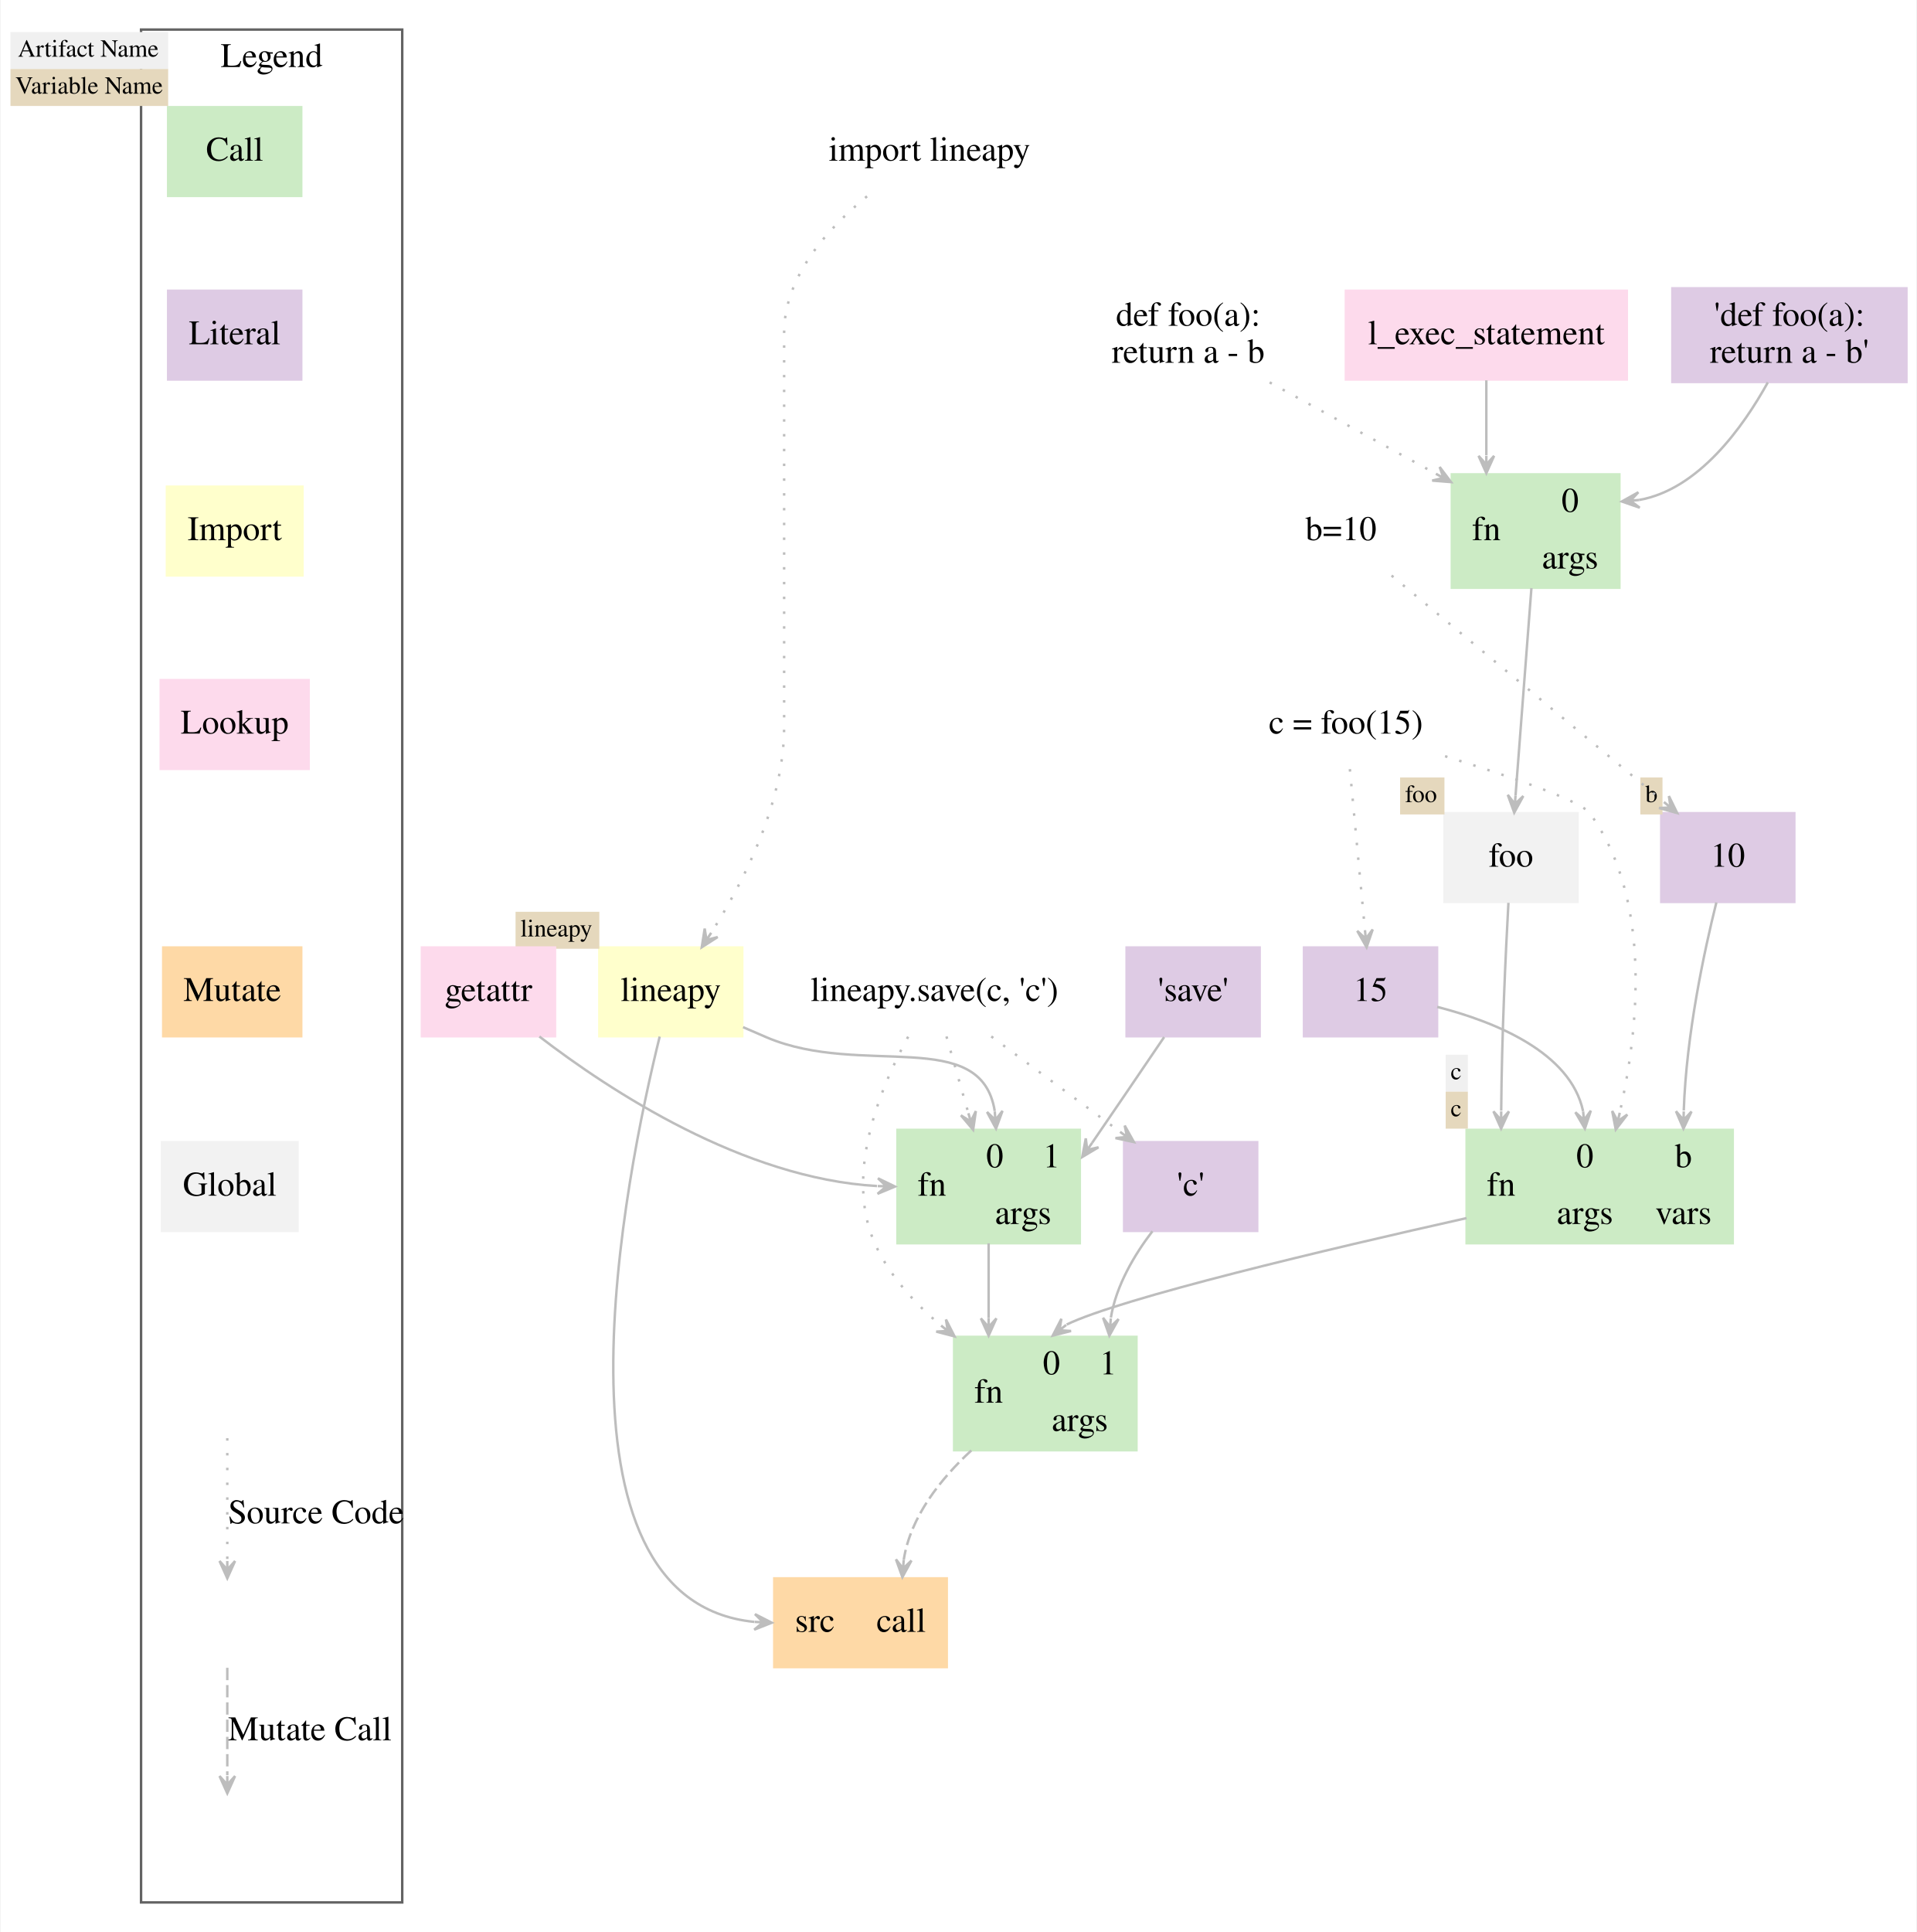
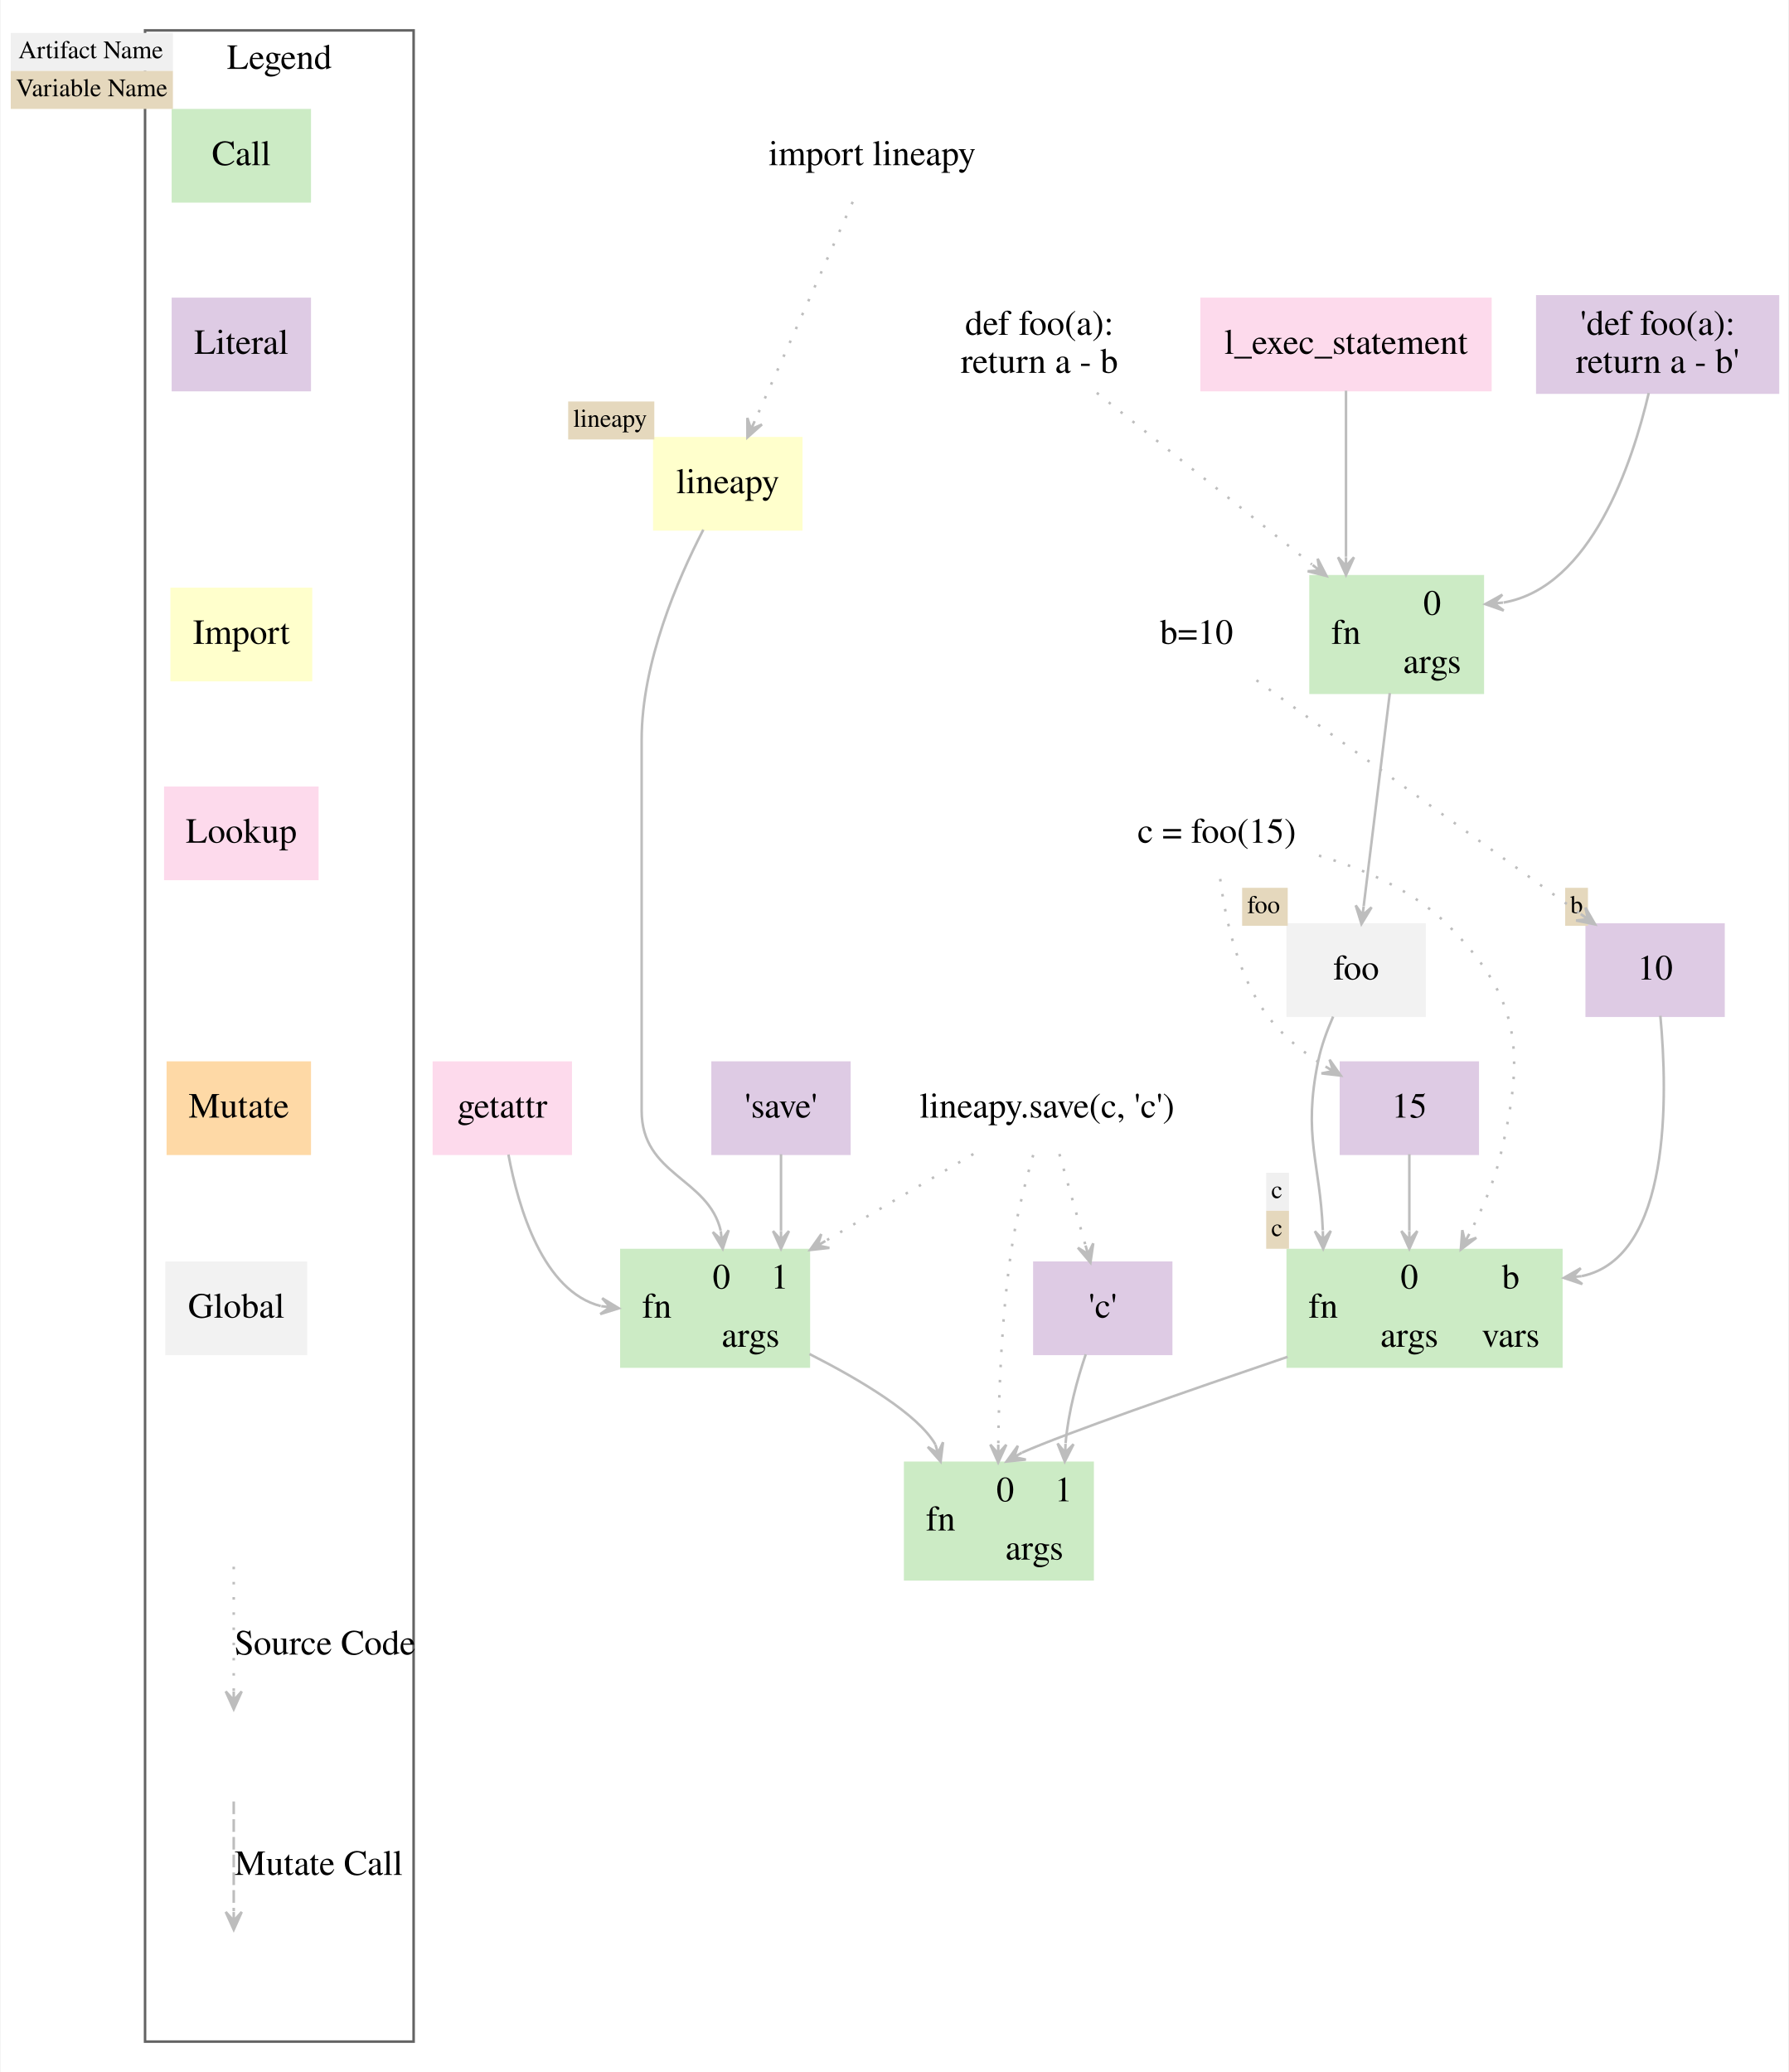
- <svg xmlns="http://www.w3.org/2000/svg" width="778pt" height="784pt" viewBox="0.00 0.00 777.50 784.00">
-   <g id="graph0" class="graph" transform="scale(1 1) rotate(0) translate(4 780)">
-     <polygon fill="white" stroke="transparent" points="-4,4 -4,-780 773.5,-780 773.5,4 -4,4" />
+ <svg xmlns="http://www.w3.org/2000/svg" width="706pt" height="818pt" viewBox="0.00 0.00 705.50 818.00">
+   <g id="graph0" class="graph" transform="scale(1 1) rotate(0) translate(4 814)">
+     <polygon fill="white" stroke="transparent" points="-4,4 -4,-814 701.5,-814 701.5,4 -4,4" />
    <g id="clust1" class="cluster">
-       <polygon fill="none" stroke="#636363" points="53,-8 53,-768 159,-768 159,-8 53,-8" />
-       <text text-anchor="middle" x="106" y="-752.8" font-family="Times,serif" font-size="14.00">Legend</text>
+       <polygon fill="none" stroke="#636363" points="53,-8 53,-802 159,-802 159,-8 53,-8" />
+       <text text-anchor="middle" x="106" y="-786.8" font-family="Times,serif" font-size="14.00">Legend</text>
    </g>
    <g id="node1" class="node">
-       <polygon fill="#ccebc5" stroke="#ccebc5" points="64,-700.5 64,-736.5 118,-736.5 118,-700.5 64,-700.5" />
-       <text text-anchor="middle" x="91" y="-714.8" font-family="Times,serif" font-size="14.00">Call</text>
-       <polygon fill="#f0f0f0" stroke="transparent" points="0,-752 0,-767 64,-767 64,-752 0,-752" />
-       <text text-anchor="start" x="3" y="-757" font-family="Times,serif" font-size="10.00">Artifact Name</text>
-       <polygon fill="#e5d8bd" stroke="transparent" points="0,-737 0,-752 64,-752 64,-737 0,-737" />
-       <text text-anchor="start" x="2" y="-742" font-family="Times,serif" font-size="10.00">Variable Name</text>
+       <polygon fill="#ccebc5" stroke="#ccebc5" points="64,-734.5 64,-770.5 118,-770.5 118,-734.5 64,-734.5" />
+       <text text-anchor="middle" x="91" y="-748.8" font-family="Times,serif" font-size="14.00">Call</text>
+       <polygon fill="#f0f0f0" stroke="transparent" points="0,-786 0,-801 64,-801 64,-786 0,-786" />
+       <text text-anchor="start" x="3" y="-791" font-family="Times,serif" font-size="10.00">Artifact Name</text>
+       <polygon fill="#e5d8bd" stroke="transparent" points="0,-771 0,-786 64,-786 64,-771 0,-771" />
+       <text text-anchor="start" x="2" y="-776" font-family="Times,serif" font-size="10.00">Variable Name</text>
    </g>
    <g id="node2" class="node">
-       <polygon fill="#decbe4" stroke="#decbe4" points="118,-662 64,-662 64,-626 118,-626 118,-662" />
-       <text text-anchor="middle" x="91" y="-640.3" font-family="Times,serif" font-size="14.00">Literal</text>
+       <polygon fill="#decbe4" stroke="#decbe4" points="118,-696 64,-696 64,-660 118,-660 118,-696" />
+       <text text-anchor="middle" x="91" y="-674.3" font-family="Times,serif" font-size="14.00">Literal</text>
    </g>
    <g id="node3" class="node">
-       <polygon fill="#ffffcc" stroke="#ffffcc" points="118.5,-582.5 63.5,-582.5 63.5,-546.5 118.5,-546.5 118.5,-582.5" />
-       <text text-anchor="middle" x="91" y="-560.8" font-family="Times,serif" font-size="14.00">Import</text>
+       <polygon fill="#ffffcc" stroke="#ffffcc" points="118.5,-581.5 63.5,-581.5 63.5,-545.5 118.5,-545.5 118.5,-581.5" />
+       <text text-anchor="middle" x="91" y="-559.8" font-family="Times,serif" font-size="14.00">Import</text>
    </g>
    <g id="node4" class="node">
-       <polygon fill="#fddaec" stroke="#fddaec" points="121,-504 61,-504 61,-468 121,-468 121,-504" />
-       <text text-anchor="middle" x="91" y="-482.3" font-family="Times,serif" font-size="14.00">Lookup</text>
+       <polygon fill="#fddaec" stroke="#fddaec" points="121,-503 61,-503 61,-467 121,-467 121,-503" />
+       <text text-anchor="middle" x="91" y="-481.3" font-family="Times,serif" font-size="14.00">Lookup</text>
    </g>
    <g id="node5" class="node">
-       <polygon fill="#fed9a6" stroke="#fed9a6" points="62,-359.5 62,-395.5 118,-395.5 118,-359.5 62,-359.5" />
-       <text text-anchor="middle" x="90" y="-373.8" font-family="Times,serif" font-size="14.00">Mutate</text>
+       <polygon fill="#fed9a6" stroke="#fed9a6" points="62,-358.5 62,-394.5 118,-394.5 118,-358.5 62,-358.5" />
+       <text text-anchor="middle" x="90" y="-372.8" font-family="Times,serif" font-size="14.00">Mutate</text>
    </g>
    <g id="node6" class="node">
-       <polygon fill="#f2f2f2" stroke="#f2f2f2" points="116.5,-316.5 61.5,-316.5 61.5,-280.5 116.5,-280.5 116.5,-316.5" />
-       <text text-anchor="middle" x="89" y="-294.8" font-family="Times,serif" font-size="14.00">Global</text>
+       <polygon fill="#f2f2f2" stroke="#f2f2f2" points="116.5,-315.5 61.5,-315.5 61.5,-279.5 116.5,-279.5 116.5,-315.5" />
+       <text text-anchor="middle" x="89" y="-293.8" font-family="Times,serif" font-size="14.00">Global</text>
    </g>
    <g id="edge7" class="edge">
-       <path fill="none" stroke="#bdbdbd" stroke-dasharray="1,5" d="M88,-196.38C88,-182.4 88,-162.47 88,-146.83" />
-       <polygon fill="#bdbdbd" stroke="#bdbdbd" points="88,-139.54 91.15,-146.54 88,-143.04 88,-146.54 88,-146.54 88,-146.54 88,-143.04 84.85,-146.54 88,-139.54 88,-139.54" />
-       <text text-anchor="middle" x="124" y="-161.8" font-family="Times,serif" font-size="14.00">Source Code</text>
+       <path fill="none" stroke="#bdbdbd" stroke-dasharray="1,5" d="M88,-195.48C88,-181.66 88,-162 88,-146.49" />
+       <polygon fill="#bdbdbd" stroke="#bdbdbd" points="88,-139.25 91.15,-146.25 88,-142.75 88,-146.25 88,-146.25 88,-146.25 88,-142.75 84.85,-146.25 88,-139.25 88,-139.25" />
+       <text text-anchor="middle" x="124" y="-160.8" font-family="Times,serif" font-size="14.00">Source Code</text>
    </g>
    <g id="edge8" class="edge">
-       <path fill="none" stroke="#bdbdbd" stroke-dasharray="5,2" d="M88,-103.2C88,-90.68 88,-73.59 88,-59.65" />
-       <polygon fill="#bdbdbd" stroke="#bdbdbd" points="88,-52.28 91.15,-59.28 88,-55.78 88,-59.28 88,-59.28 88,-59.28 88,-55.78 84.85,-59.28 88,-52.28 88,-52.28" />
+       <path fill="none" stroke="#bdbdbd" stroke-dasharray="5,2" d="M88,-102.8C88,-90.36 88,-73.36 88,-59.5" />
+       <polygon fill="#bdbdbd" stroke="#bdbdbd" points="88,-52.18 91.15,-59.18 88,-55.68 88,-59.18 88,-59.18 88,-59.18 88,-55.68 84.85,-59.18 88,-52.18 88,-52.18" />
      <text text-anchor="middle" x="121.5" y="-73.8" font-family="Times,serif" font-size="14.00">Mutate Call</text>
    </g>
    <g id="node10" class="node">
-       <polygon fill="#ffffcc" stroke="#ffffcc" points="297,-395.5 239,-395.5 239,-359.5 297,-359.5 297,-395.5" />
-       <text text-anchor="middle" x="268" y="-373.8" font-family="Times,serif" font-size="14.00">lineapy</text>
-       <polygon fill="#e5d8bd" stroke="transparent" points="205,-395 205,-410 239,-410 239,-395 205,-395" />
-       <text text-anchor="start" x="207" y="-400" font-family="Times,serif" font-size="10.00">lineapy</text>
+       <polygon fill="#ffffcc" stroke="#ffffcc" points="312,-641 254,-641 254,-605 312,-605 312,-641" />
+       <text text-anchor="middle" x="283" y="-619.3" font-family="Times,serif" font-size="14.00">lineapy</text>
+       <polygon fill="#e5d8bd" stroke="transparent" points="220,-640.5 220,-655.5 254,-655.5 254,-640.5 220,-640.5" />
+       <text text-anchor="start" x="222" y="-645.5" font-family="Times,serif" font-size="10.00">lineapy</text>
    </g>
    <g id="node21" class="node">
-       <polygon fill="#ccebc5" stroke="#ccebc5" points="360,-275.5 360,-321.5 434,-321.5 434,-275.5 360,-275.5" />
-       <text text-anchor="middle" x="374" y="-294.8" font-family="Times,serif" font-size="14.00">fn</text>
-       <polyline fill="none" stroke="#ccebc5" points="388,-275.5 388,-321.5 " />
-       <text text-anchor="middle" x="399.5" y="-306.3" font-family="Times,serif" font-size="14.00">0</text>
-       <polyline fill="none" stroke="#ccebc5" points="411,-298.5 411,-321.5 " />
-       <text text-anchor="middle" x="422.5" y="-306.3" font-family="Times,serif" font-size="14.00">1</text>
-       <polyline fill="none" stroke="#ccebc5" points="388,-298.5 434,-298.5 " />
-       <text text-anchor="middle" x="411" y="-283.3" font-family="Times,serif" font-size="14.00">args</text>
+       <polygon fill="#ccebc5" stroke="#ccebc5" points="241,-274.5 241,-320.5 315,-320.5 315,-274.5 241,-274.5" />
+       <text text-anchor="middle" x="255" y="-293.8" font-family="Times,serif" font-size="14.00">fn</text>
+       <polyline fill="none" stroke="#ccebc5" points="269,-274.5 269,-320.5 " />
+       <text text-anchor="middle" x="280.5" y="-305.3" font-family="Times,serif" font-size="14.00">0</text>
+       <polyline fill="none" stroke="#ccebc5" points="292,-297.5 292,-320.5 " />
+       <text text-anchor="middle" x="303.5" y="-305.3" font-family="Times,serif" font-size="14.00">1</text>
+       <polyline fill="none" stroke="#ccebc5" points="269,-297.5 315,-297.5 " />
+       <text text-anchor="middle" x="292" y="-282.3" font-family="Times,serif" font-size="14.00">args</text>
    </g>
    <g id="edge16" class="edge">
-       <path fill="none" stroke="#bdbdbd" d="M297.33,-363.18C300.58,-361.75 303.86,-360.33 307,-359 345.57,-342.68 393.94,-363.72 399.48,-329.13" />
-       <polygon fill="#bdbdbd" stroke="#bdbdbd" points="400,-322 402.63,-329.21 399.74,-325.49 399.49,-328.98 399.49,-328.98 399.49,-328.98 399.74,-325.49 396.35,-328.75 400,-322 400,-322" />
+       <path fill="none" stroke="#bdbdbd" d="M273.35,-604.9C263.3,-585.45 249,-552.44 249,-522 249,-522 249,-522 249,-375.5 249,-350.04 275.28,-349.04 280.21,-328.16" />
+       <polygon fill="#bdbdbd" stroke="#bdbdbd" points="281,-321 283.36,-328.3 280.62,-324.48 280.23,-327.96 280.23,-327.96 280.23,-327.96 280.62,-324.48 277.1,-327.61 281,-321 281,-321" />
+     </g>
+     <g id="node11" class="node">
+       <polygon fill="#fddaec" stroke="#fddaec" points="584,-696 470,-696 470,-660 584,-660 584,-696" />
+       <text text-anchor="middle" x="527" y="-674.3" font-family="Times,serif" font-size="14.00">l_exec_statement</text>
+     </g>
+     <g id="node14" class="node">
+       <polygon fill="#ccebc5" stroke="#ccebc5" points="513,-540.5 513,-586.5 581,-586.5 581,-540.5 513,-540.5" />
+       <text text-anchor="middle" x="527" y="-559.8" font-family="Times,serif" font-size="14.00">fn</text>
+       <polyline fill="none" stroke="#ccebc5" points="541,-540.5 541,-586.5 " />
+       <text text-anchor="middle" x="561" y="-571.3" font-family="Times,serif" font-size="14.00">0</text>
+       <polyline fill="none" stroke="#ccebc5" points="541,-563.5 581,-563.5 " />
+       <text text-anchor="middle" x="561" y="-548.3" font-family="Times,serif" font-size="14.00">args</text>
+     </g>
+     <g id="edge10" class="edge">
+       <path fill="none" stroke="#bdbdbd" d="M527,-659.75C527,-643.33 527,-617.71 527,-594.21" />
+       <polygon fill="#bdbdbd" stroke="#bdbdbd" points="527,-587 530.15,-594 527,-590.5 527,-594 527,-594 527,-594 527,-590.5 523.85,-594 527,-587 527,-587" />
+     </g>
+     <g id="node12" class="node">
+       <polygon fill="#decbe4" stroke="#decbe4" points="697.5,-697 602.5,-697 602.5,-659 697.5,-659 697.5,-697" />
+       <text text-anchor="middle" x="650" y="-681.8" font-family="Times,serif" font-size="14.00">'def foo(a):</text>
+       <text text-anchor="middle" x="650" y="-666.8" font-family="Times,serif" font-size="14.00">    return a - b'</text>
+     </g>
+     <g id="edge11" class="edge">
+       <path fill="none" stroke="#bdbdbd" d="M646.49,-658.85C640.09,-631.48 623.87,-582.17 589.19,-576.12" />
+       <polygon fill="#bdbdbd" stroke="#bdbdbd" points="582,-575.5 589.24,-572.96 585.49,-575.8 588.97,-576.1 588.97,-576.1 588.97,-576.1 585.49,-575.8 588.71,-579.24 582,-575.5 582,-575.5" />
+     </g>
+     <g id="node13" class="node">
+       <polygon fill="#f2f2f2" stroke="#f2f2f2" points="558,-449 504,-449 504,-413 558,-413 558,-449" />
+       <text text-anchor="middle" x="531" y="-427.3" font-family="Times,serif" font-size="14.00">foo</text>
+       <polygon fill="#e5d8bd" stroke="transparent" points="486,-448.5 486,-463.5 504,-463.5 504,-448.5 486,-448.5" />
+       <text text-anchor="start" x="488" y="-453.5" font-family="Times,serif" font-size="10.00">foo</text>
+     </g>
+     <g id="node17" class="node">
+       <polygon fill="#ccebc5" stroke="#ccebc5" points="504,-274.5 504,-320.5 612,-320.5 612,-274.5 504,-274.5" />
+       <text text-anchor="middle" x="518" y="-293.8" font-family="Times,serif" font-size="14.00">fn</text>
+       <polyline fill="none" stroke="#ccebc5" points="532,-274.5 532,-320.5 " />
+       <text text-anchor="middle" x="552" y="-305.3" font-family="Times,serif" font-size="14.00">0</text>
+       <polyline fill="none" stroke="#ccebc5" points="532,-297.5 572,-297.5 " />
+       <text text-anchor="middle" x="552" y="-282.3" font-family="Times,serif" font-size="14.00">args</text>
+       <polyline fill="none" stroke="#ccebc5" points="572,-274.5 572,-320.5 " />
+       <text text-anchor="middle" x="592" y="-305.3" font-family="Times,serif" font-size="14.00">b</text>
+       <polyline fill="none" stroke="#ccebc5" points="572,-297.5 612,-297.5 " />
+       <text text-anchor="middle" x="592" y="-282.3" font-family="Times,serif" font-size="14.00">vars</text>
+       <polygon fill="#f0f0f0" stroke="transparent" points="495.5,-336 495.5,-351 504.5,-351 504.5,-336 495.5,-336" />
+       <text text-anchor="start" x="497.5" y="-341" font-family="Times,serif" font-size="10.00">c</text>
+       <polygon fill="#e5d8bd" stroke="transparent" points="495.5,-321 495.5,-336 504.5,-336 504.5,-321 495.5,-321" />
+       <text text-anchor="start" x="497.5" y="-326" font-family="Times,serif" font-size="10.00">c</text>
+     </g>
+     <g id="edge12" class="edge">
+       <path fill="none" stroke="#bdbdbd" d="M521.92,-412.65C519.5,-407.15 517.22,-400.96 516,-395 509.9,-365.29 516.75,-355.43 517.85,-328.29" />
+       <polygon fill="#bdbdbd" stroke="#bdbdbd" points="518,-321 521.01,-328.06 517.93,-324.5 517.86,-328 517.86,-328 517.86,-328 517.93,-324.5 514.71,-327.94 518,-321 518,-321" />
+     </g>
+     <g id="edge9" class="edge">
+       <path fill="none" stroke="#bdbdbd" d="M544.29,-540.36C541.43,-517.03 536.93,-480.4 533.98,-456.29" />
+       <polygon fill="#bdbdbd" stroke="#bdbdbd" points="533.11,-449.23 537.09,-455.8 533.54,-452.71 533.97,-456.18 533.97,-456.18 533.97,-456.18 533.54,-452.71 530.84,-456.57 533.11,-449.23 533.11,-449.23" />
+     </g>
+     <g id="node15" class="node">
+       <polygon fill="#decbe4" stroke="#decbe4" points="676,-449 622,-449 622,-413 676,-413 676,-449" />
+       <text text-anchor="middle" x="649" y="-427.3" font-family="Times,serif" font-size="14.00">10</text>
+       <polygon fill="#e5d8bd" stroke="transparent" points="613.5,-448.5 613.5,-463.5 622.5,-463.5 622.5,-448.5 613.5,-448.5" />
+       <text text-anchor="start" x="615.5" y="-453.5" font-family="Times,serif" font-size="10.00">b</text>
+     </g>
+     <g id="edge14" class="edge">
+       <path fill="none" stroke="#bdbdbd" d="M651.07,-412.99C653.99,-381.72 655.5,-317.61 620.06,-310.2" />
+       <polygon fill="#bdbdbd" stroke="#bdbdbd" points="613,-309.5 620.28,-307.06 616.48,-309.85 619.97,-310.19 619.97,-310.19 619.97,-310.19 616.48,-309.85 619.65,-313.33 613,-309.5 613,-309.5" />
+     </g>
+     <g id="node16" class="node">
+       <polygon fill="#decbe4" stroke="#decbe4" points="579,-394.5 525,-394.5 525,-358.5 579,-358.5 579,-394.5" />
+       <text text-anchor="middle" x="552" y="-372.8" font-family="Times,serif" font-size="14.00">15</text>
+     </g>
+     <g id="edge13" class="edge">
+       <path fill="none" stroke="#bdbdbd" d="M552,-358.32C552,-349.6 552,-338.66 552,-328.16" />
+       <polygon fill="#bdbdbd" stroke="#bdbdbd" points="552,-321 555.15,-328 552,-324.5 552,-328 552,-328 552,-328 552,-324.5 548.85,-328 552,-321 552,-321" />
    </g>
    <g id="node22" class="node">
-       <polygon fill="#fed9a6" stroke="#fed9a6" points="310,-103.5 310,-139.5 380,-139.5 380,-103.5 310,-103.5" />
-       <text text-anchor="middle" x="326.5" y="-117.8" font-family="Times,serif" font-size="14.00">src</text>
-       <polyline fill="none" stroke="#fed9a6" points="343,-103.5 343,-139.5 " />
-       <text text-anchor="middle" x="361.5" y="-117.8" font-family="Times,serif" font-size="14.00">call</text>
+       <polygon fill="#ccebc5" stroke="#ccebc5" points="353,-190.5 353,-236.5 427,-236.5 427,-190.5 353,-190.5" />
+       <text text-anchor="middle" x="367" y="-209.8" font-family="Times,serif" font-size="14.00">fn</text>
+       <polyline fill="none" stroke="#ccebc5" points="381,-190.5 381,-236.5 " />
+       <text text-anchor="middle" x="392.5" y="-221.3" font-family="Times,serif" font-size="14.00">0</text>
+       <polyline fill="none" stroke="#ccebc5" points="404,-213.5 404,-236.5 " />
+       <text text-anchor="middle" x="415.5" y="-221.3" font-family="Times,serif" font-size="14.00">1</text>
+       <polyline fill="none" stroke="#ccebc5" points="381,-213.5 427,-213.5 " />
+       <text text-anchor="middle" x="404" y="-198.3" font-family="Times,serif" font-size="14.00">args</text>
+     </g>
+     <g id="edge19" class="edge">
+       <path fill="none" stroke="#bdbdbd" d="M503.97,-278.34C464.87,-265.04 416.05,-248.05 399.12,-240.53" />
+       <polygon fill="#bdbdbd" stroke="#bdbdbd" points="393,-237 400.64,-237.77 396.03,-238.75 399.06,-240.5 399.06,-240.5 399.06,-240.5 396.03,-238.75 397.49,-243.23 393,-237 393,-237" />
+     </g>
+     <g id="node18" class="node">
+       <polygon fill="#decbe4" stroke="#decbe4" points="458,-315.5 404,-315.5 404,-279.5 458,-279.5 458,-315.5" />
+       <text text-anchor="middle" x="431" y="-293.8" font-family="Times,serif" font-size="14.00">'c'</text>
+     </g>
+     <g id="edge20" class="edge">
+       <path fill="none" stroke="#bdbdbd" d="M424.29,-279.34C420.95,-269.53 417.4,-256.73 416.33,-244.27" />
+       <polygon fill="#bdbdbd" stroke="#bdbdbd" points="416,-237 419.46,-243.85 416.16,-240.5 416.31,-243.99 416.31,-243.99 416.31,-243.99 416.16,-240.5 413.17,-244.13 416,-237 416,-237" />
+     </g>
+     <g id="node19" class="node">
+       <polygon fill="#fddaec" stroke="#fddaec" points="221,-394.5 167,-394.5 167,-358.5 221,-358.5 221,-394.5" />
+       <text text-anchor="middle" x="194" y="-372.8" font-family="Times,serif" font-size="14.00">getattr</text>
+     </g>
+     <g id="edge15" class="edge">
+       <path fill="none" stroke="#bdbdbd" d="M196.42,-358.19C200.32,-337.27 210.04,-304.16 232.85,-298.38" />
+       <polygon fill="#bdbdbd" stroke="#bdbdbd" points="240,-297.5 233.43,-301.48 236.53,-297.93 233.05,-298.35 233.05,-298.35 233.05,-298.35 236.53,-297.93 232.67,-295.22 240,-297.5 240,-297.5" />
+     </g>
+     <g id="node20" class="node">
+       <polygon fill="#decbe4" stroke="#decbe4" points="331,-394.5 277,-394.5 277,-358.5 331,-358.5 331,-394.5" />
+       <text text-anchor="middle" x="304" y="-372.8" font-family="Times,serif" font-size="14.00">'save'</text>
+     </g>
+     <g id="edge17" class="edge">
+       <path fill="none" stroke="#bdbdbd" d="M304,-358.32C304,-349.6 304,-338.66 304,-328.16" />
+       <polygon fill="#bdbdbd" stroke="#bdbdbd" points="304,-321 307.15,-328 304,-324.5 304,-328 304,-328 304,-328 304,-324.5 300.85,-328 304,-321 304,-321" />
    </g>
    <g id="edge18" class="edge">
-       <path fill="none" stroke="#bdbdbd" d="M263.5,-359.37C249.73,-303.65 214.24,-130.6 301.9,-121.84" />
-       <polygon fill="#bdbdbd" stroke="#bdbdbd" points="309,-121.5 302.16,-124.99 305.5,-121.67 302.01,-121.84 302.01,-121.84 302.01,-121.84 305.5,-121.67 301.86,-118.69 309,-121.5 309,-121.5" />
-     </g>
-     <g id="node11" class="node">
-       <polygon fill="#fddaec" stroke="#fddaec" points="656,-662 542,-662 542,-626 656,-626 656,-662" />
-       <text text-anchor="middle" x="599" y="-640.3" font-family="Times,serif" font-size="14.00">l_exec_statement</text>
-     </g>
-     <g id="node14" class="node">
-       <polygon fill="#ccebc5" stroke="#ccebc5" points="585,-541.5 585,-587.5 653,-587.5 653,-541.5 585,-541.5" />
-       <text text-anchor="middle" x="599" y="-560.8" font-family="Times,serif" font-size="14.00">fn</text>
-       <polyline fill="none" stroke="#ccebc5" points="613,-541.5 613,-587.5 " />
-       <text text-anchor="middle" x="633" y="-572.3" font-family="Times,serif" font-size="14.00">0</text>
-       <polyline fill="none" stroke="#ccebc5" points="613,-564.5 653,-564.5 " />
-       <text text-anchor="middle" x="633" y="-549.3" font-family="Times,serif" font-size="14.00">args</text>
-     </g>
-     <g id="edge10" class="edge">
-       <path fill="none" stroke="#bdbdbd" d="M599,-625.66C599,-616.86 599,-605.82 599,-595.23" />
-       <polygon fill="#bdbdbd" stroke="#bdbdbd" points="599,-588 602.15,-595 599,-591.5 599,-595 599,-595 599,-595 599,-591.5 595.85,-595 599,-588 599,-588" />
-     </g>
-     <g id="node12" class="node">
-       <polygon fill="#decbe4" stroke="#decbe4" points="769.5,-663 674.5,-663 674.5,-625 769.5,-625 769.5,-663" />
-       <text text-anchor="middle" x="722" y="-647.8" font-family="Times,serif" font-size="14.00">'def foo(a):</text>
-       <text text-anchor="middle" x="722" y="-632.8" font-family="Times,serif" font-size="14.00">    return a - b'</text>
-     </g>
-     <g id="edge11" class="edge">
-       <path fill="none" stroke="#bdbdbd" d="M713.25,-624.83C703.29,-606.83 685.21,-581.36 660.99,-577.11" />
-       <polygon fill="#bdbdbd" stroke="#bdbdbd" points="654,-576.5 661.25,-573.97 657.49,-576.8 660.97,-577.11 660.97,-577.11 660.97,-577.11 657.49,-576.8 660.7,-580.25 654,-576.5 654,-576.5" />
-     </g>
-     <g id="node13" class="node">
-       <polygon fill="#f2f2f2" stroke="#f2f2f2" points="636,-450 582,-450 582,-414 636,-414 636,-450" />
-       <text text-anchor="middle" x="609" y="-428.3" font-family="Times,serif" font-size="14.00">foo</text>
-       <polygon fill="#e5d8bd" stroke="transparent" points="564,-449.5 564,-464.5 582,-464.5 582,-449.5 564,-449.5" />
-       <text text-anchor="start" x="566" y="-454.5" font-family="Times,serif" font-size="10.00">foo</text>
-     </g>
-     <g id="node17" class="node">
-       <polygon fill="#ccebc5" stroke="#ccebc5" points="591,-275.5 591,-321.5 699,-321.5 699,-275.5 591,-275.5" />
-       <text text-anchor="middle" x="605" y="-294.8" font-family="Times,serif" font-size="14.00">fn</text>
-       <polyline fill="none" stroke="#ccebc5" points="619,-275.5 619,-321.5 " />
-       <text text-anchor="middle" x="639" y="-306.3" font-family="Times,serif" font-size="14.00">0</text>
-       <polyline fill="none" stroke="#ccebc5" points="619,-298.5 659,-298.5 " />
-       <text text-anchor="middle" x="639" y="-283.3" font-family="Times,serif" font-size="14.00">args</text>
-       <polyline fill="none" stroke="#ccebc5" points="659,-275.5 659,-321.5 " />
-       <text text-anchor="middle" x="679" y="-306.3" font-family="Times,serif" font-size="14.00">b</text>
-       <polyline fill="none" stroke="#ccebc5" points="659,-298.5 699,-298.5 " />
-       <text text-anchor="middle" x="679" y="-283.3" font-family="Times,serif" font-size="14.00">vars</text>
-       <polygon fill="#f0f0f0" stroke="transparent" points="582.5,-337 582.5,-352 591.5,-352 591.5,-337 582.5,-337" />
-       <text text-anchor="start" x="584.5" y="-342" font-family="Times,serif" font-size="10.00">c</text>
-       <polygon fill="#e5d8bd" stroke="transparent" points="582.5,-322 582.5,-337 591.5,-337 591.5,-322 582.5,-322" />
-       <text text-anchor="start" x="584.5" y="-327" font-family="Times,serif" font-size="10.00">c</text>
-     </g>
-     <g id="edge12" class="edge">
-       <path fill="none" stroke="#bdbdbd" d="M607.97,-413.64C606.87,-393.73 605.26,-359.9 605.03,-329.29" />
-       <polygon fill="#bdbdbd" stroke="#bdbdbd" points="605,-322 608.18,-328.99 605.01,-325.5 605.03,-329 605.03,-329 605.03,-329 605.01,-325.5 601.88,-329.01 605,-322 605,-322" />
-     </g>
-     <g id="edge9" class="edge">
-       <path fill="none" stroke="#bdbdbd" d="M617.3,-541.36C615.52,-518.03 612.71,-481.4 610.86,-457.29" />
-       <polygon fill="#bdbdbd" stroke="#bdbdbd" points="610.32,-450.23 614,-456.97 610.59,-453.72 610.86,-457.21 610.86,-457.21 610.86,-457.21 610.59,-453.72 607.71,-457.45 610.32,-450.23 610.32,-450.23" />
-     </g>
-     <g id="node15" class="node">
-       <polygon fill="#decbe4" stroke="#decbe4" points="724,-450 670,-450 670,-414 724,-414 724,-450" />
-       <text text-anchor="middle" x="697" y="-428.3" font-family="Times,serif" font-size="14.00">10</text>
-       <polygon fill="#e5d8bd" stroke="transparent" points="661.5,-449.5 661.5,-464.5 670.5,-464.5 670.5,-449.5 661.5,-449.5" />
-       <text text-anchor="start" x="663.5" y="-454.5" font-family="Times,serif" font-size="10.00">b</text>
-     </g>
-     <g id="edge14" class="edge">
-       <path fill="none" stroke="#bdbdbd" d="M692.36,-413.78C687.43,-394 680.18,-360.29 679.13,-329.37" />
-       <polygon fill="#bdbdbd" stroke="#bdbdbd" points="679,-322 682.27,-328.94 679.06,-325.5 679.12,-329 679.12,-329 679.12,-329 679.06,-325.5 675.97,-329.05 679,-322 679,-322" />
-     </g>
-     <g id="node16" class="node">
-       <polygon fill="#decbe4" stroke="#decbe4" points="579,-395.5 525,-395.5 525,-359.5 579,-359.5 579,-395.5" />
-       <text text-anchor="middle" x="552" y="-373.8" font-family="Times,serif" font-size="14.00">15</text>
-     </g>
-     <g id="edge13" class="edge">
-       <path fill="none" stroke="#bdbdbd" d="M579.05,-371.41C602.39,-365.42 633.15,-353.07 638.27,-329.08" />
-       <polygon fill="#bdbdbd" stroke="#bdbdbd" points="639,-322 641.41,-329.29 638.64,-325.48 638.28,-328.96 638.28,-328.96 638.28,-328.96 638.64,-325.48 635.14,-328.64 639,-322 639,-322" />
+       <path fill="none" stroke="#bdbdbd" d="M315.23,-279.46C335.62,-269.09 358.1,-255.61 364.92,-243.76" />
+       <polygon fill="#bdbdbd" stroke="#bdbdbd" points="367,-237 367.95,-244.62 365.97,-240.35 364.94,-243.69 364.94,-243.69 364.94,-243.69 365.97,-240.35 361.93,-242.77 367,-237 367,-237" />
    </g>
    <g id="node23" class="node">
-       <polygon fill="#ccebc5" stroke="#ccebc5" points="383,-191.5 383,-237.5 457,-237.5 457,-191.5 383,-191.5" />
-       <text text-anchor="middle" x="397" y="-210.8" font-family="Times,serif" font-size="14.00">fn</text>
-       <polyline fill="none" stroke="#ccebc5" points="411,-191.5 411,-237.5 " />
-       <text text-anchor="middle" x="422.5" y="-222.3" font-family="Times,serif" font-size="14.00">0</text>
-       <polyline fill="none" stroke="#ccebc5" points="434,-214.5 434,-237.5 " />
-       <text text-anchor="middle" x="445.5" y="-222.3" font-family="Times,serif" font-size="14.00">1</text>
-       <polyline fill="none" stroke="#ccebc5" points="411,-214.5 457,-214.5 " />
-       <text text-anchor="middle" x="434" y="-199.3" font-family="Times,serif" font-size="14.00">args</text>
+       <text text-anchor="middle" x="340" y="-748.8" font-family="Times,serif" font-size="14.00">import lineapy</text>
    </g>
    <g id="edge21" class="edge">
-       <path fill="none" stroke="#bdbdbd" d="M590.98,-285.7C534.5,-273.05 451.04,-253.31 428.68,-242.51" />
-       <polygon fill="#bdbdbd" stroke="#bdbdbd" points="423,-238 430.44,-239.89 425.74,-240.18 428.48,-242.35 428.48,-242.35 428.48,-242.35 425.74,-240.18 426.52,-244.82 423,-238 423,-238" />
-     </g>
-     <g id="node18" class="node">
-       <polygon fill="#decbe4" stroke="#decbe4" points="506,-316.5 452,-316.5 452,-280.5 506,-280.5 506,-316.5" />
-       <text text-anchor="middle" x="479" y="-294.8" font-family="Times,serif" font-size="14.00">'c'</text>
-     </g>
-     <g id="edge22" class="edge">
-       <path fill="none" stroke="#bdbdbd" d="M463.47,-280.37C456.24,-270.91 448.77,-258.43 446.62,-245.33" />
-       <polygon fill="#bdbdbd" stroke="#bdbdbd" points="446,-238 449.73,-244.71 446.29,-241.49 446.59,-244.98 446.59,-244.98 446.59,-244.98 446.29,-241.49 443.45,-245.24 446,-238 446,-238" />
-     </g>
-     <g id="node19" class="node">
-       <polygon fill="#fddaec" stroke="#fddaec" points="221,-395.5 167,-395.5 167,-359.5 221,-359.5 221,-395.5" />
-       <text text-anchor="middle" x="194" y="-373.8" font-family="Times,serif" font-size="14.00">getattr</text>
-     </g>
-     <g id="edge15" class="edge">
-       <path fill="none" stroke="#bdbdbd" d="M214.66,-359.38C243.25,-337.41 297.52,-301.73 351.7,-298.71" />
-       <polygon fill="#bdbdbd" stroke="#bdbdbd" points="359,-298.5 352.09,-301.85 355.5,-298.6 352,-298.7 352,-298.7 352,-298.7 355.5,-298.6 351.91,-295.55 359,-298.5 359,-298.5" />
-     </g>
-     <g id="node20" class="node">
-       <polygon fill="#decbe4" stroke="#decbe4" points="507,-395.5 453,-395.5 453,-359.5 507,-359.5 507,-395.5" />
-       <text text-anchor="middle" x="480" y="-373.8" font-family="Times,serif" font-size="14.00">'save'</text>
-     </g>
-     <g id="edge17" class="edge">
-       <path fill="none" stroke="#bdbdbd" d="M468.24,-359.16C458.6,-344.95 445.52,-325.7 439.01,-316.24" />
-       <polygon fill="#bdbdbd" stroke="#bdbdbd" points="435,-310.5 441.59,-314.43 437.01,-313.37 439.01,-316.24 439.01,-316.24 439.01,-316.24 437.01,-313.37 436.43,-318.04 435,-310.5 435,-310.5" />
-     </g>
-     <g id="edge20" class="edge">
-       <path fill="none" stroke="#bdbdbd" d="M397,-275.46C397,-266.35 397,-255.5 397,-245.1" />
-       <polygon fill="#bdbdbd" stroke="#bdbdbd" points="397,-238 400.15,-245 397,-241.5 397,-245 397,-245 397,-245 397,-241.5 393.85,-245 397,-238 397,-238" />
-     </g>
-     <g id="edge19" class="edge">
-       <path fill="none" stroke="#bdbdbd" stroke-dasharray="5,2" d="M389.98,-191.42C377.49,-179.85 365.25,-164.47 362.55,-147.04" />
-       <polygon fill="#bdbdbd" stroke="#bdbdbd" points="362,-140 365.68,-146.73 362.27,-143.49 362.54,-146.98 362.54,-146.98 362.54,-146.98 362.27,-143.49 359.4,-147.22 362,-140 362,-140" />
+       <path fill="none" stroke="#bdbdbd" stroke-dasharray="1,5" d="M332.31,-734.3C322.37,-712.06 304.99,-673.19 293.75,-648.04" />
+       <polygon fill="#bdbdbd" stroke="#bdbdbd" points="290.75,-641.33 296.48,-646.43 292.18,-644.53 293.6,-647.72 293.6,-647.72 293.6,-647.72 292.18,-644.53 290.73,-649.01 290.75,-641.33 290.75,-641.33" />
    </g>
    <g id="node24" class="node">
-       <text text-anchor="middle" x="373" y="-714.8" font-family="Times,serif" font-size="14.00">import lineapy</text>
+       <text text-anchor="middle" x="406" y="-681.8" font-family="Times,serif" font-size="14.00">def foo(a):</text>
+       <text text-anchor="middle" x="406" y="-666.8" font-family="Times,serif" font-size="14.00">    return a - b</text>
    </g>
    <g id="edge23" class="edge">
-       <path fill="none" stroke="#bdbdbd" stroke-dasharray="1,5" d="M347.64,-700.33C331.65,-687.27 314,-667.72 314,-645 314,-645 314,-645 314,-485 314,-454.34 297.73,-422.48 284.54,-401.69" />
-       <polygon fill="#bdbdbd" stroke="#bdbdbd" points="280.57,-395.61 287.03,-399.75 282.48,-398.54 284.4,-401.47 284.4,-401.47 284.4,-401.47 282.48,-398.54 281.76,-403.19 280.57,-395.61 280.57,-395.61" />
+       <path fill="none" stroke="#bdbdbd" stroke-dasharray="1,5" d="M428.65,-658.92C451.6,-640.62 487.34,-612.1 513.54,-591.19" />
+       <polygon fill="#bdbdbd" stroke="#bdbdbd" points="519.32,-586.59 515.81,-593.42 516.58,-588.77 513.84,-590.95 513.84,-590.95 513.84,-590.95 516.58,-588.77 511.88,-588.49 519.32,-586.59 519.32,-586.59" />
    </g>
    <g id="node25" class="node">
-       <text text-anchor="middle" x="478" y="-647.8" font-family="Times,serif" font-size="14.00">def foo(a):</text>
-       <text text-anchor="middle" x="478" y="-632.8" font-family="Times,serif" font-size="14.00">    return a - b</text>
+       <text text-anchor="middle" x="468" y="-559.8" font-family="Times,serif" font-size="14.00">b=10</text>
    </g>
    <g id="edge25" class="edge">
-       <path fill="none" stroke="#bdbdbd" stroke-dasharray="1,5" d="M511.06,-624.83C531.21,-613.75 557.11,-599.52 578.49,-587.77" />
-       <polygon fill="#bdbdbd" stroke="#bdbdbd" points="584.68,-584.37 580.06,-590.5 581.61,-586.05 578.54,-587.74 578.54,-587.74 578.54,-587.74 581.61,-586.05 577.02,-584.98 584.68,-584.37 584.68,-584.37" />
+       <path fill="none" stroke="#bdbdbd" stroke-dasharray="1,5" d="M491.66,-545.44C524.45,-521.8 583.7,-479.08 619.38,-453.35" />
+       <polygon fill="#bdbdbd" stroke="#bdbdbd" points="625.33,-449.06 621.5,-455.71 622.49,-451.11 619.65,-453.16 619.65,-453.16 619.65,-453.16 622.49,-451.11 617.81,-450.6 625.33,-449.06 625.33,-449.06" />
    </g>
    <g id="node26" class="node">
-       <text text-anchor="middle" x="540" y="-560.8" font-family="Times,serif" font-size="14.00">b=10</text>
+       <text text-anchor="middle" x="476" y="-481.3" font-family="Times,serif" font-size="14.00">c = foo(15)</text>
    </g>
    <g id="edge27" class="edge">
-       <path fill="none" stroke="#bdbdbd" stroke-dasharray="1,5" d="M560.53,-546.44C588.85,-522.89 639.93,-480.44 670.93,-454.67" />
-       <polygon fill="#bdbdbd" stroke="#bdbdbd" points="676.47,-450.06 673.1,-456.96 673.78,-452.3 671.09,-454.54 671.09,-454.54 671.09,-454.54 673.78,-452.3 669.07,-452.12 676.47,-450.06 676.47,-450.06" />
+       <path fill="none" stroke="#bdbdbd" stroke-dasharray="1,5" d="M477.35,-467C479.31,-451.59 484.14,-428.92 496,-413 501.92,-405.05 510.19,-398.44 518.55,-393.16" />
+       <polygon fill="#bdbdbd" stroke="#bdbdbd" points="524.94,-389.38 520.52,-395.66 521.93,-391.16 518.91,-392.95 518.91,-392.95 518.91,-392.95 521.93,-391.16 517.31,-390.24 524.94,-389.38 524.94,-389.38" />
+     </g>
+     <g id="edge28" class="edge">
+       <path fill="none" stroke="#bdbdbd" stroke-dasharray="1,5" d="M516.32,-476.21C533.79,-471.05 553.33,-462.62 567,-449 596.4,-419.7 597.6,-398.38 588,-358 585.48,-347.39 580.75,-336.53 575.77,-327.04" />
+       <polygon fill="#bdbdbd" stroke="#bdbdbd" points="572.32,-320.71 578.44,-325.34 573.99,-323.78 575.67,-326.85 575.67,-326.85 575.67,-326.85 573.99,-323.78 572.91,-328.36 572.32,-320.71 572.32,-320.71" />
    </g>
    <g id="node27" class="node">
-       <text text-anchor="middle" x="542" y="-482.3" font-family="Times,serif" font-size="14.00">c = foo(15)</text>
-     </g>
-     <g id="edge29" class="edge">
-       <path fill="none" stroke="#bdbdbd" stroke-dasharray="1,5" d="M543.61,-467.89C545.26,-450.27 547.85,-422.65 549.72,-402.77" />
-       <polygon fill="#bdbdbd" stroke="#bdbdbd" points="550.4,-395.57 552.88,-402.83 550.07,-399.05 549.74,-402.54 549.74,-402.54 549.74,-402.54 550.07,-399.05 546.61,-402.24 550.4,-395.57 550.4,-395.57" />
+       <text text-anchor="middle" x="409" y="-372.8" font-family="Times,serif" font-size="14.00">lineapy.save(c, 'c')</text>
    </g>
    <g id="edge30" class="edge">
-       <path fill="none" stroke="#bdbdbd" stroke-dasharray="1,5" d="M582.25,-473.13C607.99,-465.14 637.25,-455.16 641,-450 666.65,-414.72 660.56,-361.49 653.21,-328.69" />
-       <polygon fill="#bdbdbd" stroke="#bdbdbd" points="651.53,-321.62 656.21,-327.71 652.34,-325.03 653.15,-328.43 653.15,-328.43 653.15,-328.43 652.34,-325.03 650.08,-329.16 651.53,-321.62 651.53,-321.62" />
-     </g>
-     <g id="node28" class="node">
-       <text text-anchor="middle" x="375" y="-373.8" font-family="Times,serif" font-size="14.00">lineapy.save(c, 'c')</text>
+       <path fill="none" stroke="#bdbdbd" stroke-dasharray="1,5" d="M413.88,-358.41C416.9,-347.84 420.82,-334.12 424.15,-322.48" />
+       <polygon fill="#bdbdbd" stroke="#bdbdbd" points="426.13,-315.54 427.24,-323.14 425.17,-318.91 424.21,-322.27 424.21,-322.27 424.21,-322.27 425.17,-318.91 421.18,-321.41 426.13,-315.54 426.13,-315.54" />
+     </g>
+     <g id="edge31" class="edge">
+       <path fill="none" stroke="#bdbdbd" stroke-dasharray="1,5" d="M379.93,-358.41C362.86,-348.38 340.96,-335.51 321.83,-324.26" />
+       <polygon fill="#bdbdbd" stroke="#bdbdbd" points="315.46,-320.52 323.09,-321.35 318.48,-322.29 321.5,-324.07 321.5,-324.07 321.5,-324.07 318.48,-322.29 319.9,-326.78 315.46,-320.52 315.46,-320.52" />
    </g>
    <g id="edge32" class="edge">
-       <path fill="none" stroke="#bdbdbd" stroke-dasharray="1,5" d="M398.08,-359.41C413.43,-348.05 433.71,-333.03 450.13,-320.88" />
-       <polygon fill="#bdbdbd" stroke="#bdbdbd" points="455.98,-316.54 452.23,-323.24 453.17,-318.62 450.36,-320.71 450.36,-320.71 450.36,-320.71 453.17,-318.62 448.48,-318.17 455.98,-316.54 455.98,-316.54" />
-     </g>
-     <g id="edge33" class="edge">
-       <path fill="none" stroke="#bdbdbd" stroke-dasharray="1,5" d="M379.88,-359.41C382.47,-350.34 385.73,-338.94 388.71,-328.53" />
-       <polygon fill="#bdbdbd" stroke="#bdbdbd" points="390.71,-321.52 391.81,-329.12 389.75,-324.89 388.79,-328.25 388.79,-328.25 388.79,-328.25 389.75,-324.89 385.76,-327.39 390.71,-321.52 390.71,-321.52" />
-     </g>
-     <g id="edge34" class="edge">
-       <path fill="none" stroke="#bdbdbd" stroke-dasharray="1,5" d="M364.35,-359.31C352.97,-338.56 338.18,-302.99 351,-275 356.83,-262.26 366.89,-251.22 377.55,-242.22" />
-       <polygon fill="#bdbdbd" stroke="#bdbdbd" points="383.16,-237.7 379.68,-244.55 380.43,-239.9 377.71,-242.09 377.71,-242.09 377.71,-242.09 380.43,-239.9 375.73,-239.64 383.16,-237.7 383.16,-237.7" />
+       <path fill="none" stroke="#bdbdbd" stroke-dasharray="1,5" d="M403.54,-358.02C400.47,-347.42 396.89,-333.56 395,-321 391.11,-295.13 389.99,-265.36 389.77,-243.89" />
+       <polygon fill="#bdbdbd" stroke="#bdbdbd" points="389.73,-236.66 392.92,-243.64 389.75,-240.16 389.77,-243.66 389.77,-243.66 389.77,-243.66 389.75,-240.16 386.62,-243.68 389.73,-236.66 389.73,-236.66" />
    </g>
  </g>
</svg>
